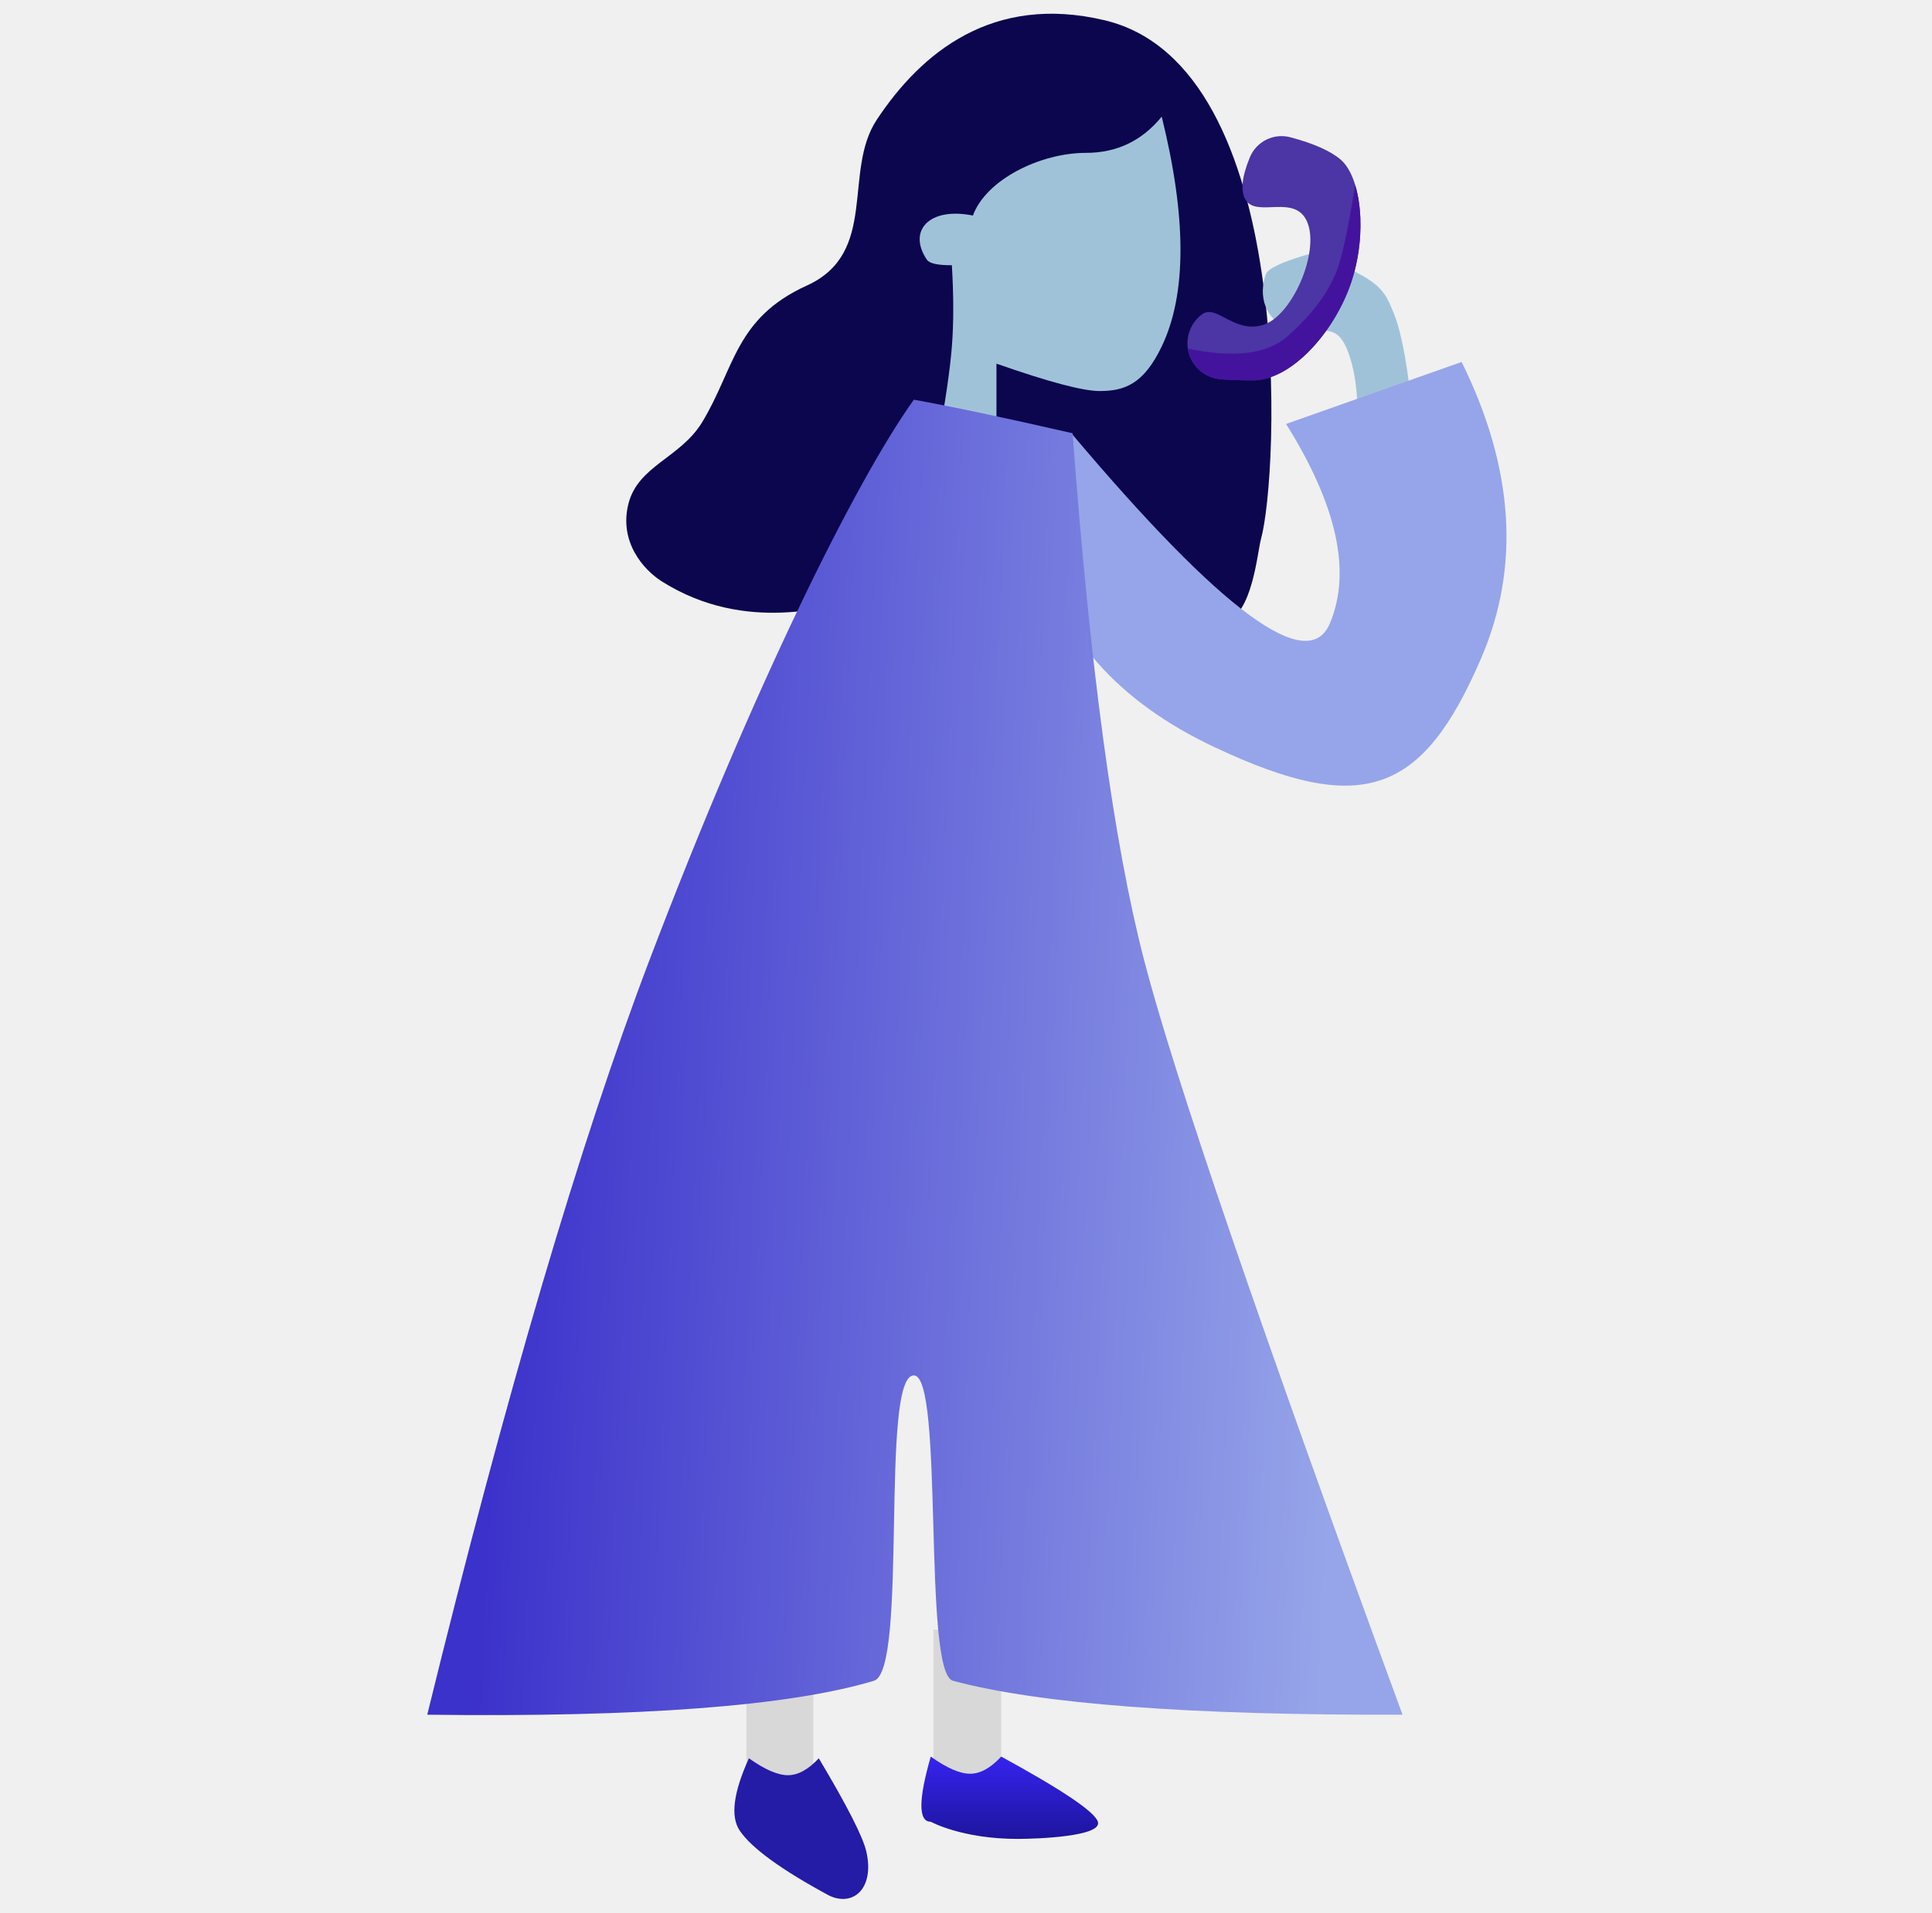
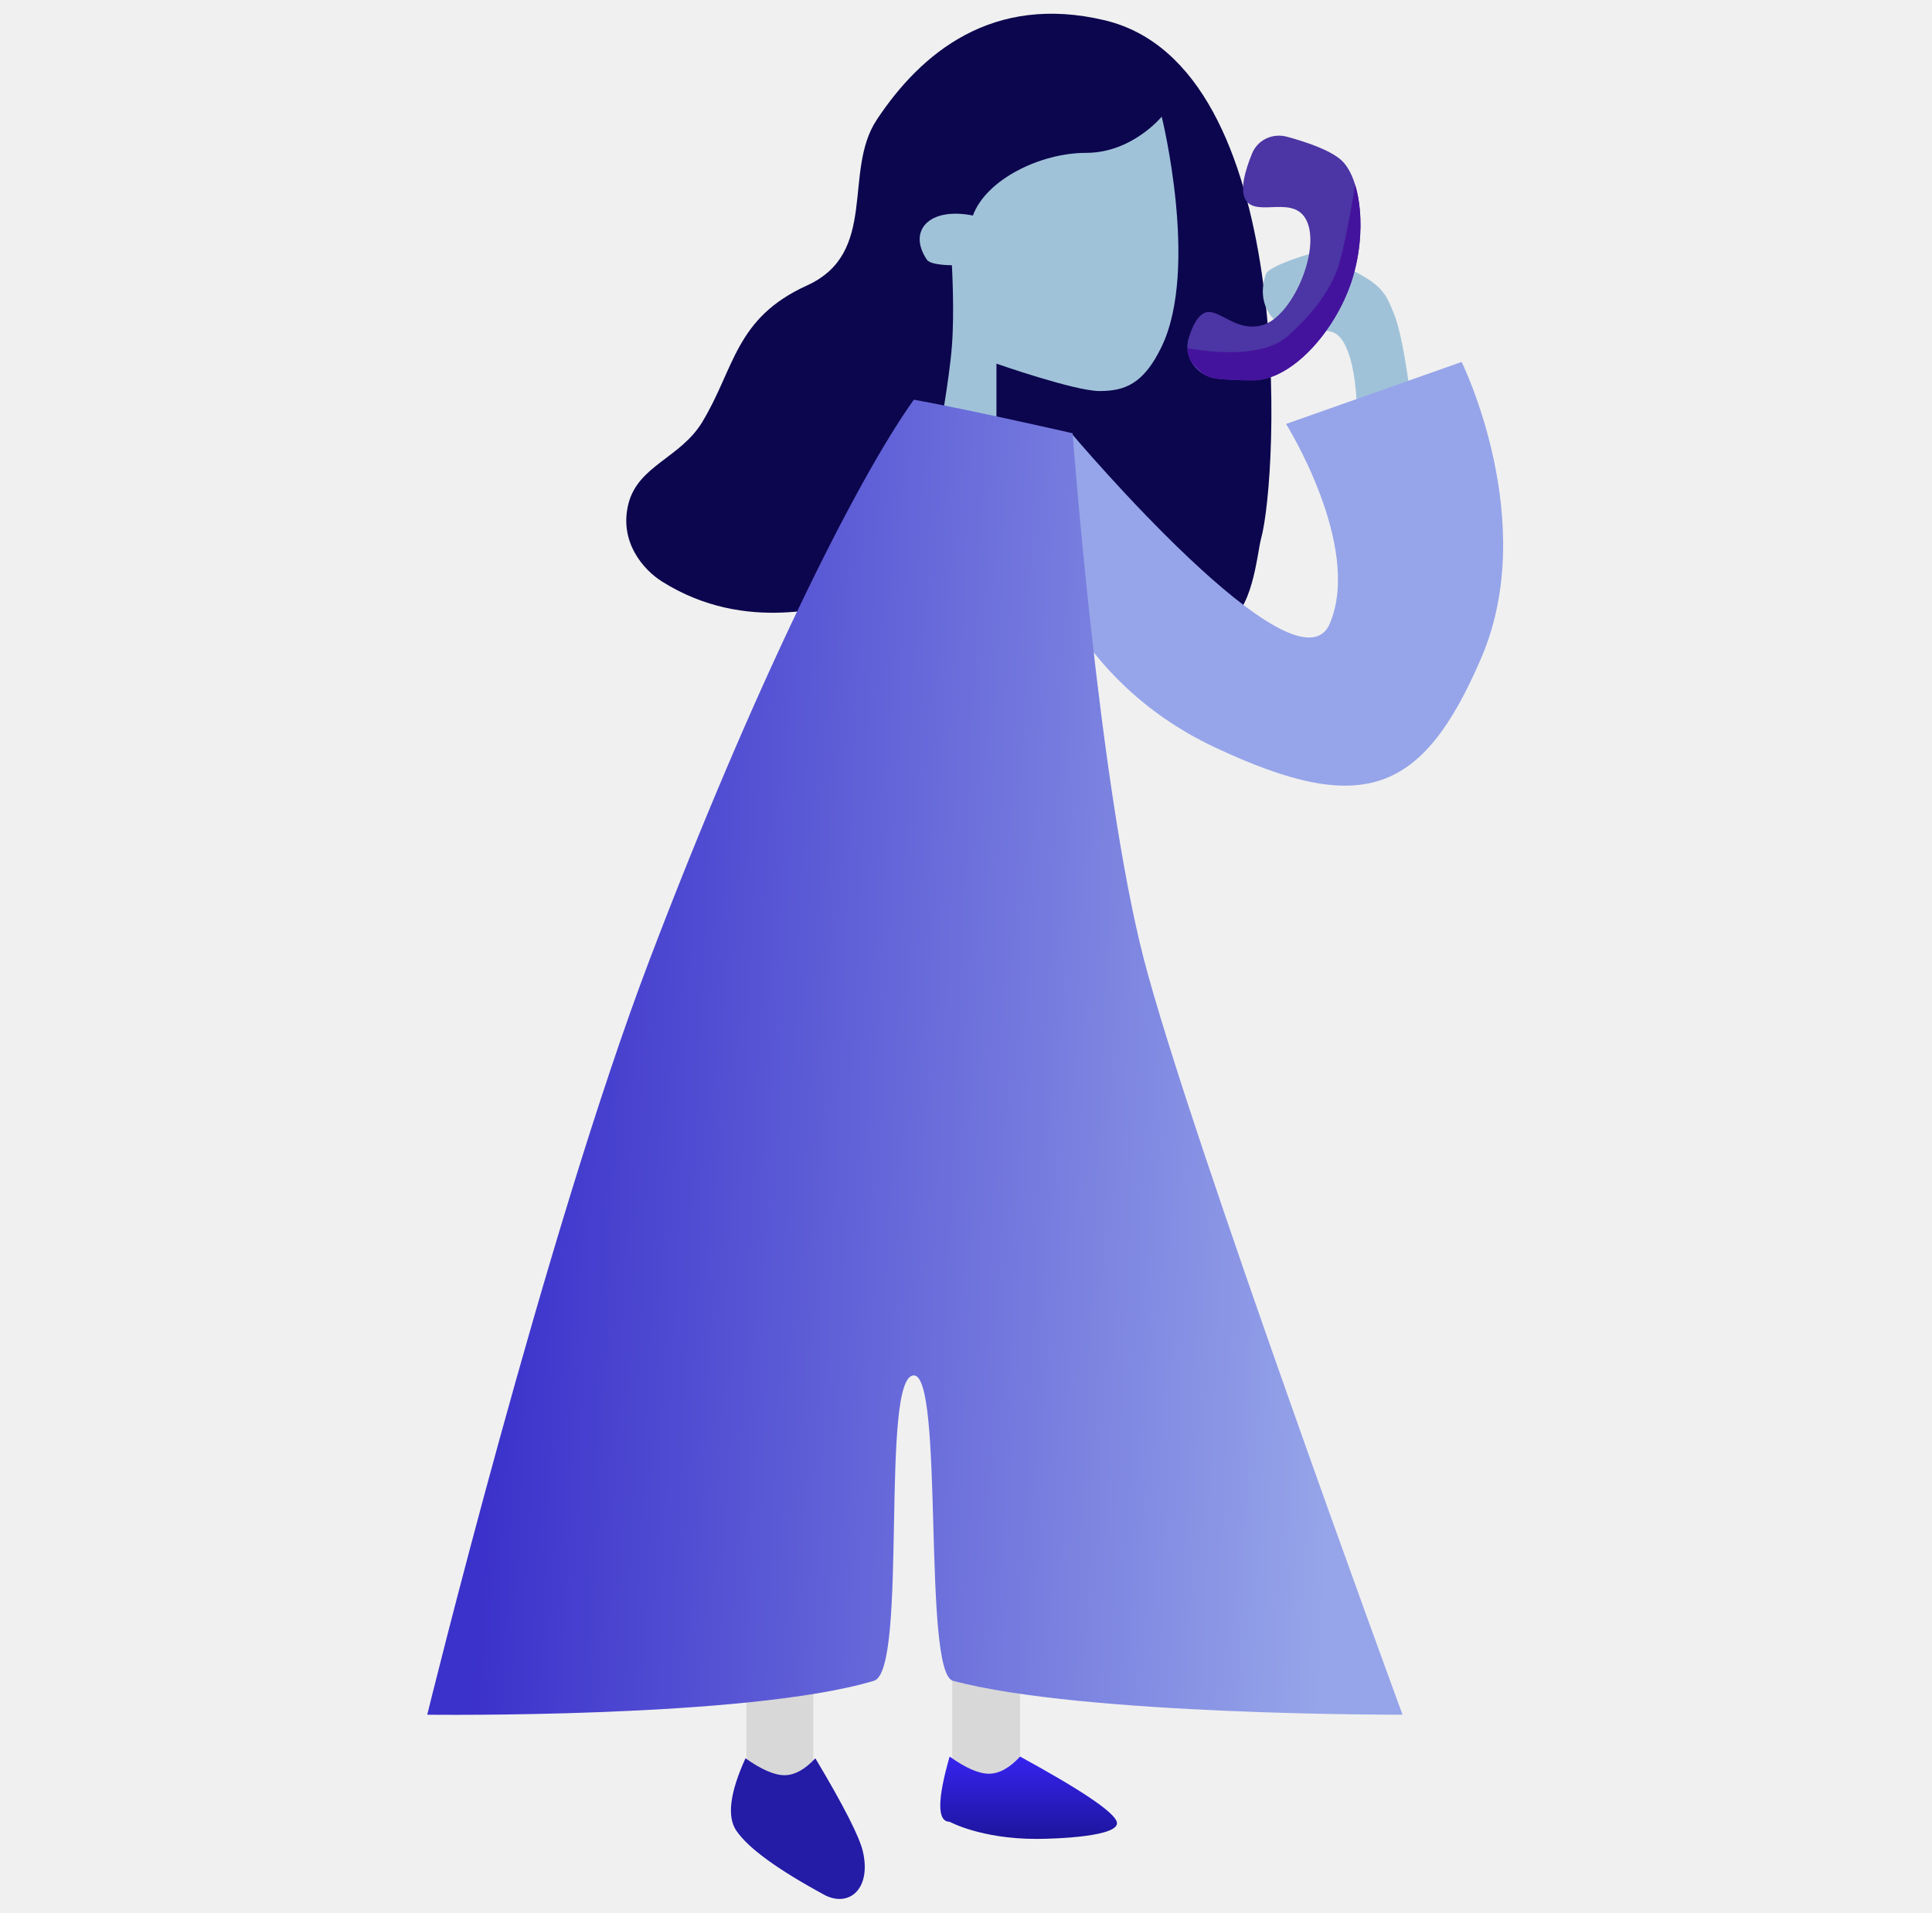
- <svg xmlns="http://www.w3.org/2000/svg" xmlns:xlink="http://www.w3.org/1999/xlink" width="1126px" height="1115px" viewBox="0 0 1126 1115" version="1.1">
+ <svg xmlns="http://www.w3.org/2000/svg" width="1126" height="1115" viewBox="0 0 1126 1115" fill="none">
+   <g id="Artboard 9">
+     <path id="Rectangle 7" d="M435 958H474V1035.14C474 1035.14 461.619 1048 454.5 1048C447.381 1048 435 1035.14 435 1035.14V958Z" fill="#D8D8D8" />
+     <path id="Rectangle 7_2" d="M555 950H594.466V1027.52C594.466 1027.52 581.624 1043.02 574.733 1043.02C567.842 1043.02 555 1027.52 555 1027.52V950Z" fill="#D8D8D8" />
+     <path id="Path 4" d="M563.738 150.58L552.598 246.176C552.598 246.176 522.77 348.265 498.601 350.765C485.337 352.137 435.351 370.225 385.734 338.939C375.079 332.221 360.632 315.922 366.258 293.674C371.884 271.427 396.582 266.934 409.192 246.176C428.302 214.72 428.302 185.5 470.274 166.443C512.245 147.387 490.98 100.019 510.995 69.797C536.967 30.577 578.594 -3.677 643.77 11.803C756.457 38.568 745.018 277.893 734.96 314.064C732.74 322.048 729.938 358.649 713.714 362.591C696.673 366.732 665.728 338.034 643.77 338.939C623.492 339.775 563.738 283.48 563.738 283.48V150.58Z" fill="#0C064E" />
+     <path id="Path 5" d="M546.601 258C546.601 258 553.171 222.246 554.773 201.974C556.375 181.703 554.773 154.61 554.773 154.61C554.773 154.61 542.434 154.709 540.18 151.362C528.823 134.497 541.542 120.531 567.031 125.65C574.62 104.809 606.141 89.111 632.992 89.111C659.844 89.111 677.064 68 677.064 68C677.064 68 698.936 156.337 677.064 201.974C666.557 223.897 655.466 227.957 640.873 227.957C626.28 227.957 580.749 211.989 580.749 211.989V258H546.601Z" fill="#A0C2D9" />
+     <path id="Path 7" d="M824 249.591C824 249.591 819.597 200.154 812.26 182.498C810.491 178.242 809.135 174.641 806.679 171.211C802.729 165.695 795.934 160.622 780 153.976C778.438 153.325 763.296 148 763.296 148C763.296 148 739.385 154.867 737.708 159.952C731.936 177.46 742.249 187.315 747.1 189.56C767.059 198.796 777.194 184.094 785.257 204.093C793.32 224.091 790.54 261 790.54 261L824 249.591Z" fill="#A0C2D9" />
+     <path id="Path 6" d="M624.644 252.851C624.644 252.851 755.992 408.567 775.049 363.456C794.106 318.344 749.542 247.144 749.542 247.144L851.864 211C851.864 211 897.602 303.669 863.299 383.566C828.996 463.462 793.813 475.963 708.202 435.743C622.591 395.523 605 318.344 605 318.344L624.644 252.851Z" fill="#96A5E9" />
+     <path id="Path 3" d="M378.66 559.314C439.499 399.422 498.803 280.311 532.598 233C566.326 239.09 625.144 252.577 625.144 252.577C625.144 252.577 640.273 457.379 666.696 559.314C693.12 661.249 817.419 999.597 817.419 999.597C817.419 999.597 631.342 1000.16 555.409 979.818C537.529 975.027 550.346 801.8 532.598 801.8C512.708 801.8 529.385 973.801 509.365 979.818C435.662 1001.97 249 999.597 249 999.597C249 999.597 317.82 719.206 378.66 559.314Z" fill="url(#paint0_linear)" />
+     <g id="Group">
+       <path id="Path 8" d="M700.459 183.298C697.047 185.858 694.574 191.22 692.809 196.99C689.214 208.748 698.027 219.903 710.282 220.899C716.19 221.38 722.968 221.731 730.152 221.731C752.847 221.731 777.808 193.371 787.456 164.761C797.105 136.151 793.276 103.239 781.346 93.03C774.525 87.192 760.662 82.584 750.042 79.708C741.7 77.45 733.033 81.458 729.743 89.449C725.882 98.823 722.309 110.792 726.064 116.672C732.756 127.149 755.451 112.373 762.143 130.104C768.835 147.836 752.868 184.505 735.956 189.478C719.045 194.45 708.923 176.949 700.459 183.298Z" fill="#4C35A4" />
+       <mask id="mask0" mask-type="alpha" maskUnits="userSpaceOnUse" x="691" y="79" width="102" height="143">
+         <path id="Path 8_2" d="M700.459 183.298C697.047 185.858 694.574 191.22 692.809 196.99C689.214 208.748 698.027 219.903 710.282 220.899C716.19 221.38 722.968 221.731 730.152 221.731C752.847 221.731 777.808 193.371 787.456 164.761C797.105 136.151 793.276 103.239 781.346 93.03C774.525 87.192 760.662 82.584 750.042 79.708C741.7 77.45 733.033 81.458 729.743 89.449C725.882 98.823 722.309 110.792 726.064 116.672C732.756 127.149 755.451 112.373 762.143 130.104C768.835 147.836 752.868 184.505 735.956 189.478C719.045 194.45 708.923 176.949 700.459 183.298Z" fill="white" />
+       </mask>
+       <g mask="url(#mask0)">
+         <path id="Path 9" d="M684.181 201.313C684.181 201.313 731.193 213.344 750.811 195.671C758.173 189.039 773.043 174.911 779.616 156.448C784.719 142.113 791.836 95.194 791.836 95.194L807.257 126.627L763.904 231.403L712.404 228.716L684.181 201.313Z" fill="#44139D" />
+       </g>
+     </g>
+     <path id="Path 10" d="M553.461 1024C562.798 1030.67 570.437 1034 576.379 1034C582.321 1034 588.368 1030.67 594.522 1024C630.269 1043.54 649.049 1056.21 650.863 1062C653.584 1070.68 614.956 1072 604.072 1072C571.54 1072 553.461 1062 553.461 1062C546.18 1062 546.18 1049.33 553.461 1024Z" fill="url(#paint1_linear)" />
+     <path id="Path 10_2" d="M434.476 1025C443.737 1031.57 451.313 1034.86 457.206 1034.86C463.099 1034.86 469.097 1031.57 475.2 1025C491.731 1052.7 500.975 1070.85 502.932 1079.46C507.798 1100.87 495.262 1111.79 481.149 1104.99C453.253 1089.92 435.89 1077.27 429.061 1067.06C423.625 1058.93 425.43 1044.91 434.476 1025Z" fill="#241BA7" />
+   </g>
  <defs>
-     <linearGradient x1="95.178%" y1="41.8%" x2="8.108%" y2="36.571%" id="linearGradient-1">
-       <stop stop-color="#96A5E9" offset="0%" />
-       <stop stop-color="#3B31CB" offset="100%" />
+     <linearGradient id="paint0_linear" x1="804.87" y1="219.691" x2="309.144" y2="197.626" gradientUnits="userSpaceOnUse">
+       <stop stop-color="#96A5E9" />
+       <stop offset="1" stop-color="#3B31CB" />
    </linearGradient>
-     <path d="M10.459,105.298 C10.459,105.298 10.459,105.298 10.459,105.298 L10.459,105.298 C1.169,112.268 -0.713,125.45 6.257,134.741 C9.915,139.616 15.508,142.665 21.588,143.097 C27.531,143.52 33.72,143.731 40.153,143.731 C62.847,143.731 87.808,115.371 97.456,86.761 C107.105,58.151 103.276,25.239 91.346,15.03 C85.488,10.016 75.734,5.683 62.085,2.029 L62.085,2.029 C52.364,-0.572 42.224,4.454 38.408,13.765 C33.652,25.37 32.871,33.672 36.064,38.672 C42.756,49.149 65.451,34.373 72.143,52.104 C78.835,69.836 62.868,106.505 45.956,111.478 C29.045,116.45 18.923,98.949 10.459,105.298 Z" id="path-2" />
-     <linearGradient x1="50%" y1="0%" x2="50%" y2="100%" id="linearGradient-4">
-       <stop stop-color="#3623EF" offset="0%" />
-       <stop stop-color="#1D159C" offset="100%" />
+     <linearGradient id="paint1_linear" x1="548" y1="1024" x2="548" y2="1072" gradientUnits="userSpaceOnUse">
+       <stop stop-color="#3623EF" />
+       <stop offset="1" stop-color="#1D159C" />
    </linearGradient>
  </defs>
-   <g id="Artboard-9" stroke="none" stroke-width="1" fill="none" fill-rule="evenodd">
-     <path d="M435,958 L474,958 L474,1035.143 C465.746,1043.714 459.246,1048 454.5,1048 C449.754,1048 443.254,1043.714 435,1035.143 L435,958 Z" id="Rectangle-7" fill="#D8D8D8" fill-rule="nonzero" />
-     <path d="M544,950 L583.466,950 L583.466,1027.515 C574.905,1037.85 568.327,1043.018 563.733,1043.018 C559.139,1043.018 552.561,1037.85 544,1027.515 L544,950 Z" id="Rectangle-7" fill="#D8D8D8" fill-rule="nonzero" />
-     <path d="M563.738,150.58 L552.598,246.176 C532.712,314.236 514.714,349.099 498.601,350.765 C485.337,352.137 435.351,370.225 385.734,338.939 C375.079,332.221 360.632,315.922 366.258,293.674 C371.884,271.427 396.582,266.934 409.192,246.176 C428.302,214.72 428.302,185.5 470.274,166.443 C512.245,147.387 490.98,100.019 510.995,69.797 C536.967,30.577 578.594,-3.677 643.77,11.803 C756.457,38.568 745.018,277.893 734.96,314.064 C732.74,322.048 729.938,358.649 713.714,362.591 C696.673,366.732 665.728,338.034 643.77,338.939 C630.251,339.497 603.574,321.01 563.738,283.48 L563.738,150.58 Z" id="Path-4" fill="#0C064E" fill-rule="nonzero" />
-     <path d="M546.601,258 C550.981,234.164 553.705,215.489 554.773,201.974 C555.841,188.46 555.841,172.672 554.773,154.61 C546.547,154.676 541.683,153.593 540.18,151.362 C528.823,134.497 541.542,120.531 567.031,125.65 C574.62,104.809 606.141,89.111 632.992,89.111 C650.893,89.111 665.584,82.074 677.064,68 C691.645,126.892 691.645,171.55 677.064,201.974 C666.557,223.897 655.466,227.957 640.873,227.957 C631.144,227.957 611.103,222.634 580.749,211.989 L580.749,258 L546.601,258 Z" id="Path-5" fill="#A0C2D9" fill-rule="nonzero" />
-     <path d="M824,249.591 C821.065,216.633 817.151,194.268 812.26,182.498 C810.491,178.242 809.135,174.641 806.679,171.211 C802.729,165.695 795.934,160.622 780,153.976 C778.959,153.542 773.391,151.55 763.296,148 C747.355,152.578 738.826,156.562 737.708,159.952 C731.936,177.46 742.249,187.315 747.1,189.56 C767.059,198.796 777.194,184.094 785.257,204.093 C790.632,217.425 792.393,236.394 790.54,261 L824,249.591 Z" id="Path-7" fill="#A0C2D9" fill-rule="nonzero" />
-     <path d="M624.644,252.851 C712.209,356.662 762.344,393.53 775.049,363.456 C787.754,333.381 779.251,294.611 749.542,247.144 L851.864,211 C882.356,272.779 886.167,330.301 863.299,383.566 C828.996,463.462 793.813,475.963 708.202,435.743 C651.128,408.93 616.728,369.797 605,318.344 L624.644,252.851 Z" id="Path-6" fill="#96A5E9" fill-rule="nonzero" />
-     <path d="M378.66,559.314 C439.499,399.422 498.803,280.311 532.598,233 C555.083,237.06 585.932,243.586 625.144,252.577 C635.23,389.112 649.081,491.357 666.696,559.314 C684.312,627.27 734.553,774.031 817.419,999.597 C693.368,999.972 606.031,993.379 555.409,979.818 C537.529,975.027 550.346,801.8 532.598,801.8 C512.708,801.8 529.385,973.801 509.365,979.818 C460.23,994.584 373.441,1001.178 249,999.597 C294.88,812.67 338.1,665.908 378.66,559.314 Z" id="Path-3" fill="url(#linearGradient-1)" fill-rule="nonzero" />
-     <g id="Group" transform="translate(690, 78)">
-       <mask id="mask-3" fill="white">
-         <use xlink:href="#path-2" />
-       </mask>
-       <use id="Path-8" fill="#4C35A4" fill-rule="nonzero" xlink:href="#path-2" />
-       <path d="M-5.819,123.313 C25.522,131.334 47.732,129.453 60.811,117.672 C68.173,111.039 83.043,96.911 89.616,78.448 C93.018,68.891 97.091,48.474 101.836,17.194 L117.257,48.627 L73.904,153.403 L22.404,150.716 L-5.819,123.313 Z" id="Path-9" fill="#44139D" fill-rule="nonzero" mask="url(#mask-3)" />
-     </g>
-     <path d="M542.461,1024 C551.798,1030.67 559.437,1034.005 565.379,1034.005 C571.321,1034.005 577.368,1030.67 583.522,1024 C619.269,1043.541 638.049,1056.206 639.863,1061.995 C642.584,1070.68 603.956,1072 593.072,1072 C560.54,1072 542.461,1061.995 542.461,1061.995 C535.18,1061.995 535.18,1049.33 542.461,1024 Z" id="Path-10" fill="url(#linearGradient-4)" fill-rule="nonzero" />
-     <path d="M436.476,1025 C445.737,1031.572 453.313,1034.858 459.206,1034.858 C465.099,1034.858 471.097,1031.572 477.2,1025 C493.731,1052.697 502.975,1070.849 504.932,1079.458 C509.798,1100.87 497.262,1111.793 483.149,1104.985 C455.253,1089.915 437.89,1077.274 431.061,1067.062 C425.625,1058.933 427.43,1044.912 436.476,1025 Z" id="Path-10" fill="#241BA7" fill-rule="nonzero" />
-   </g>
</svg>
